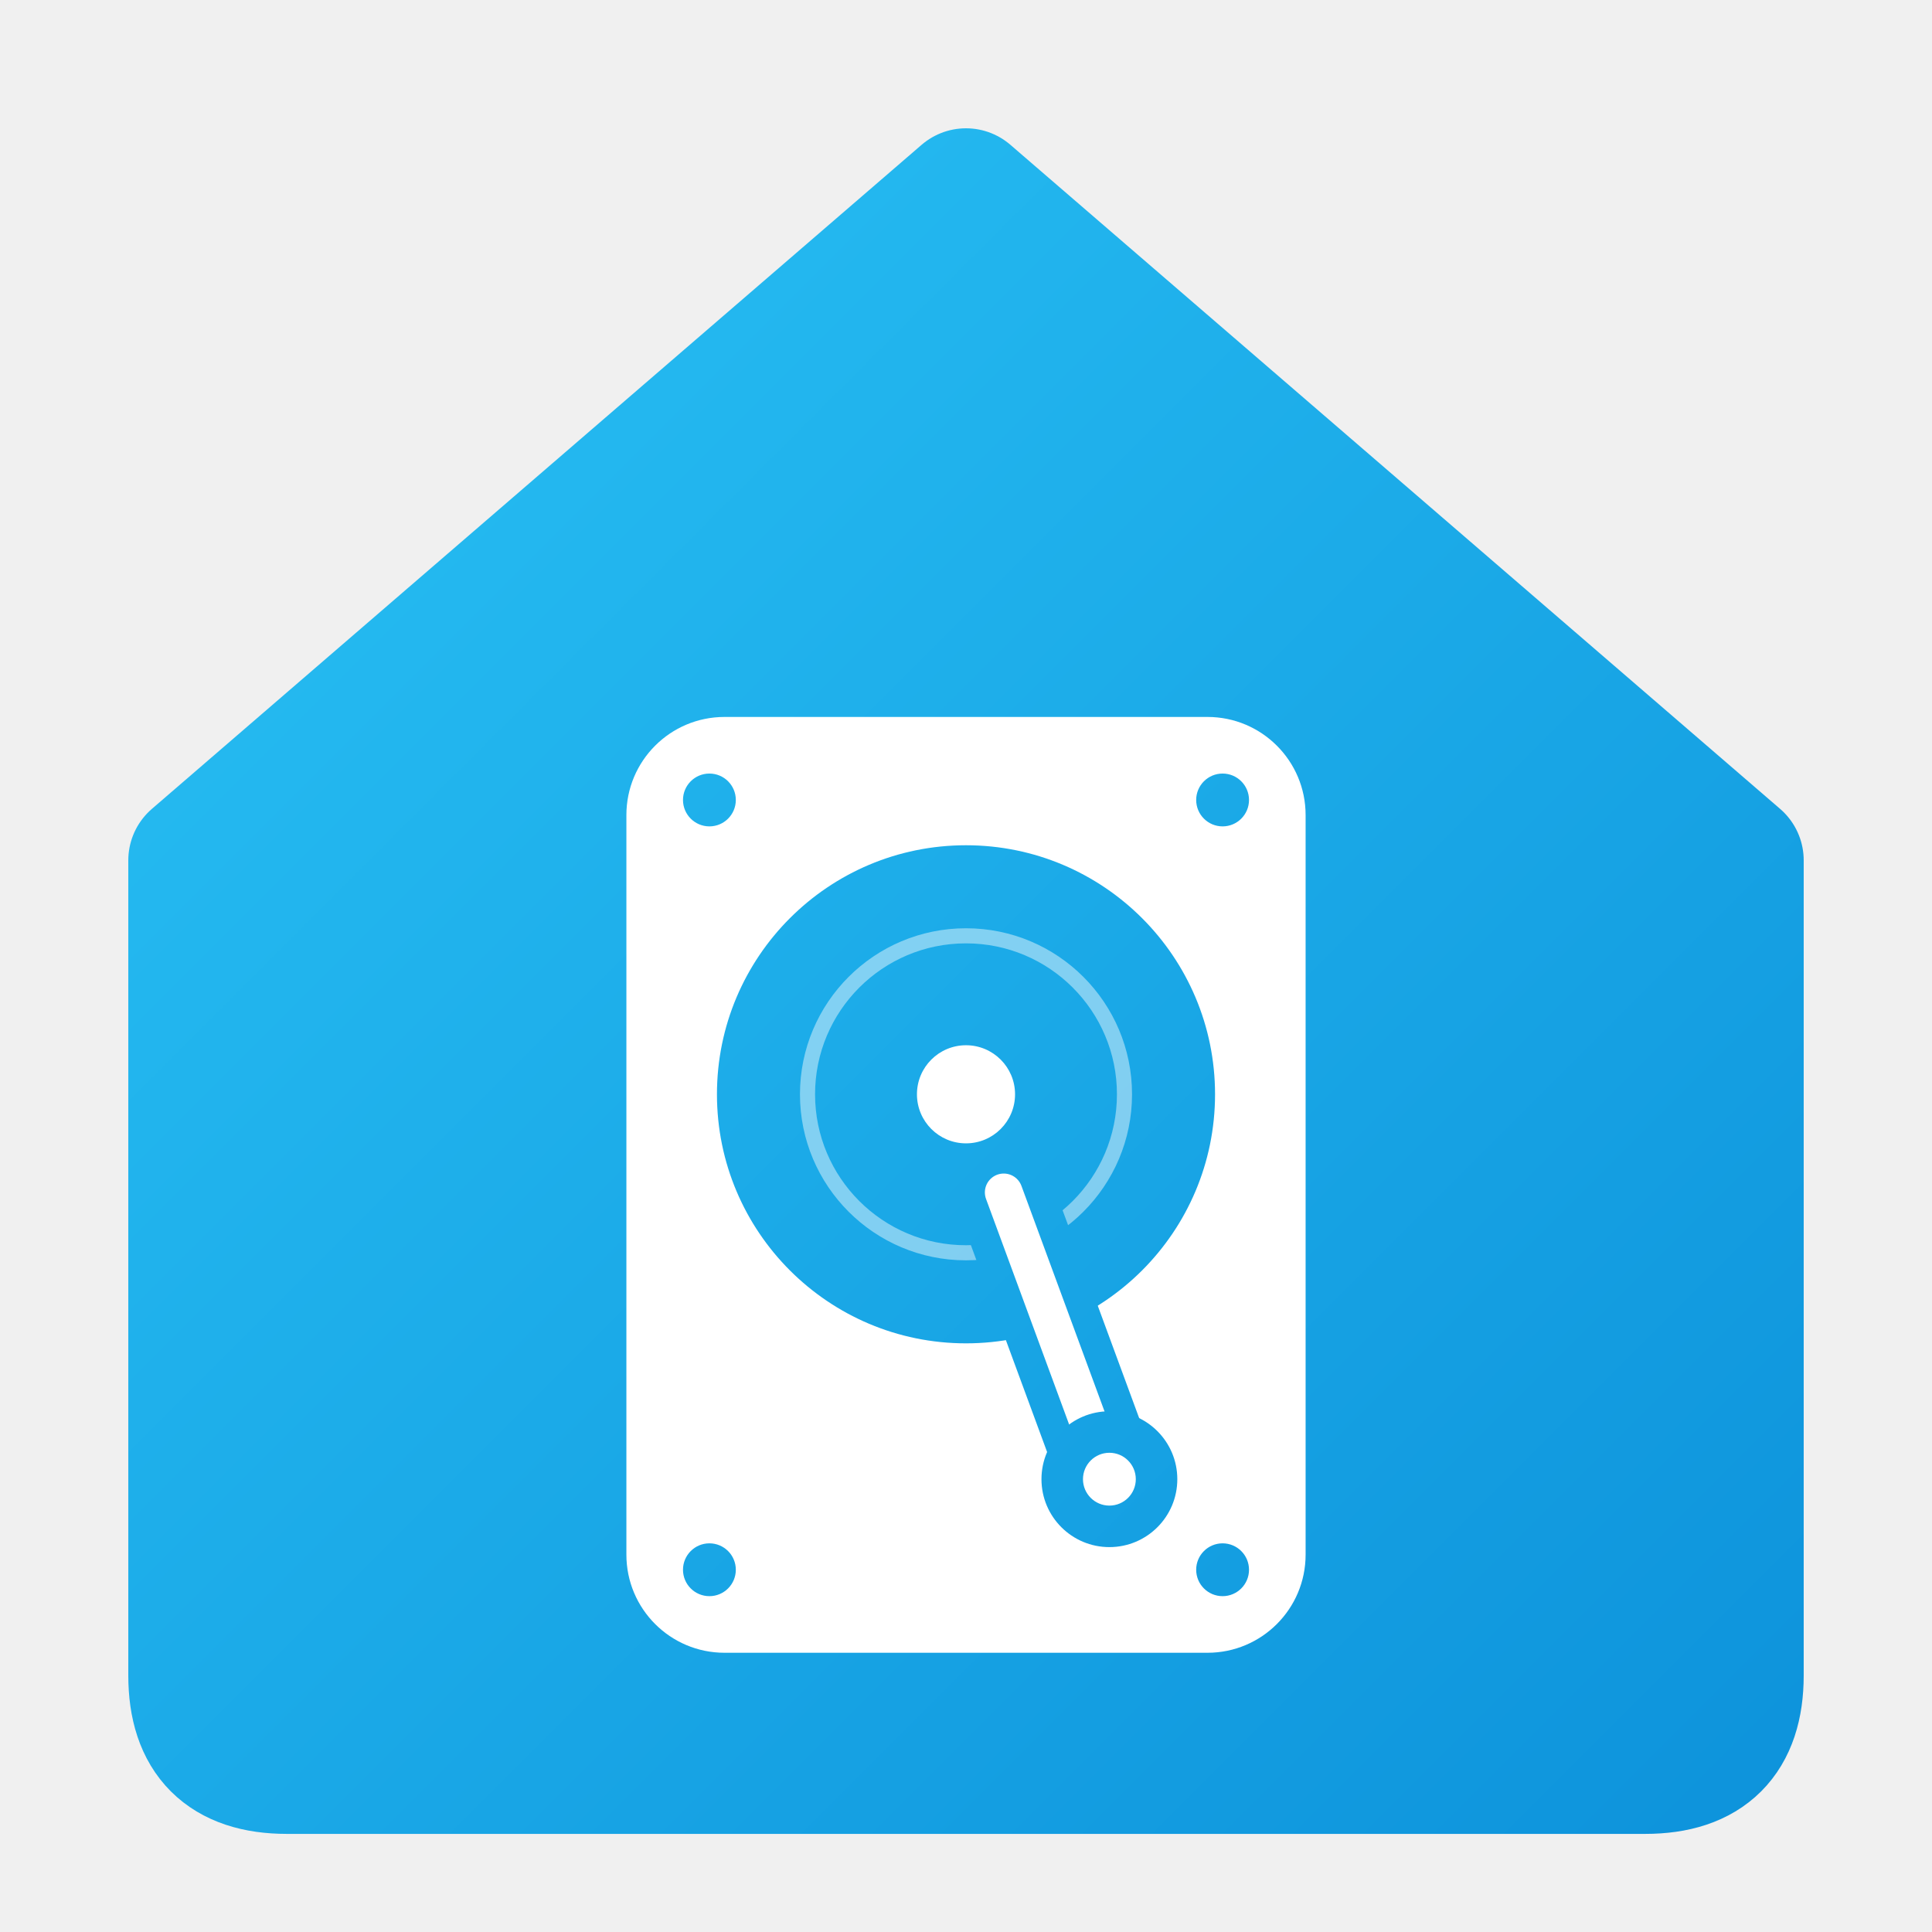
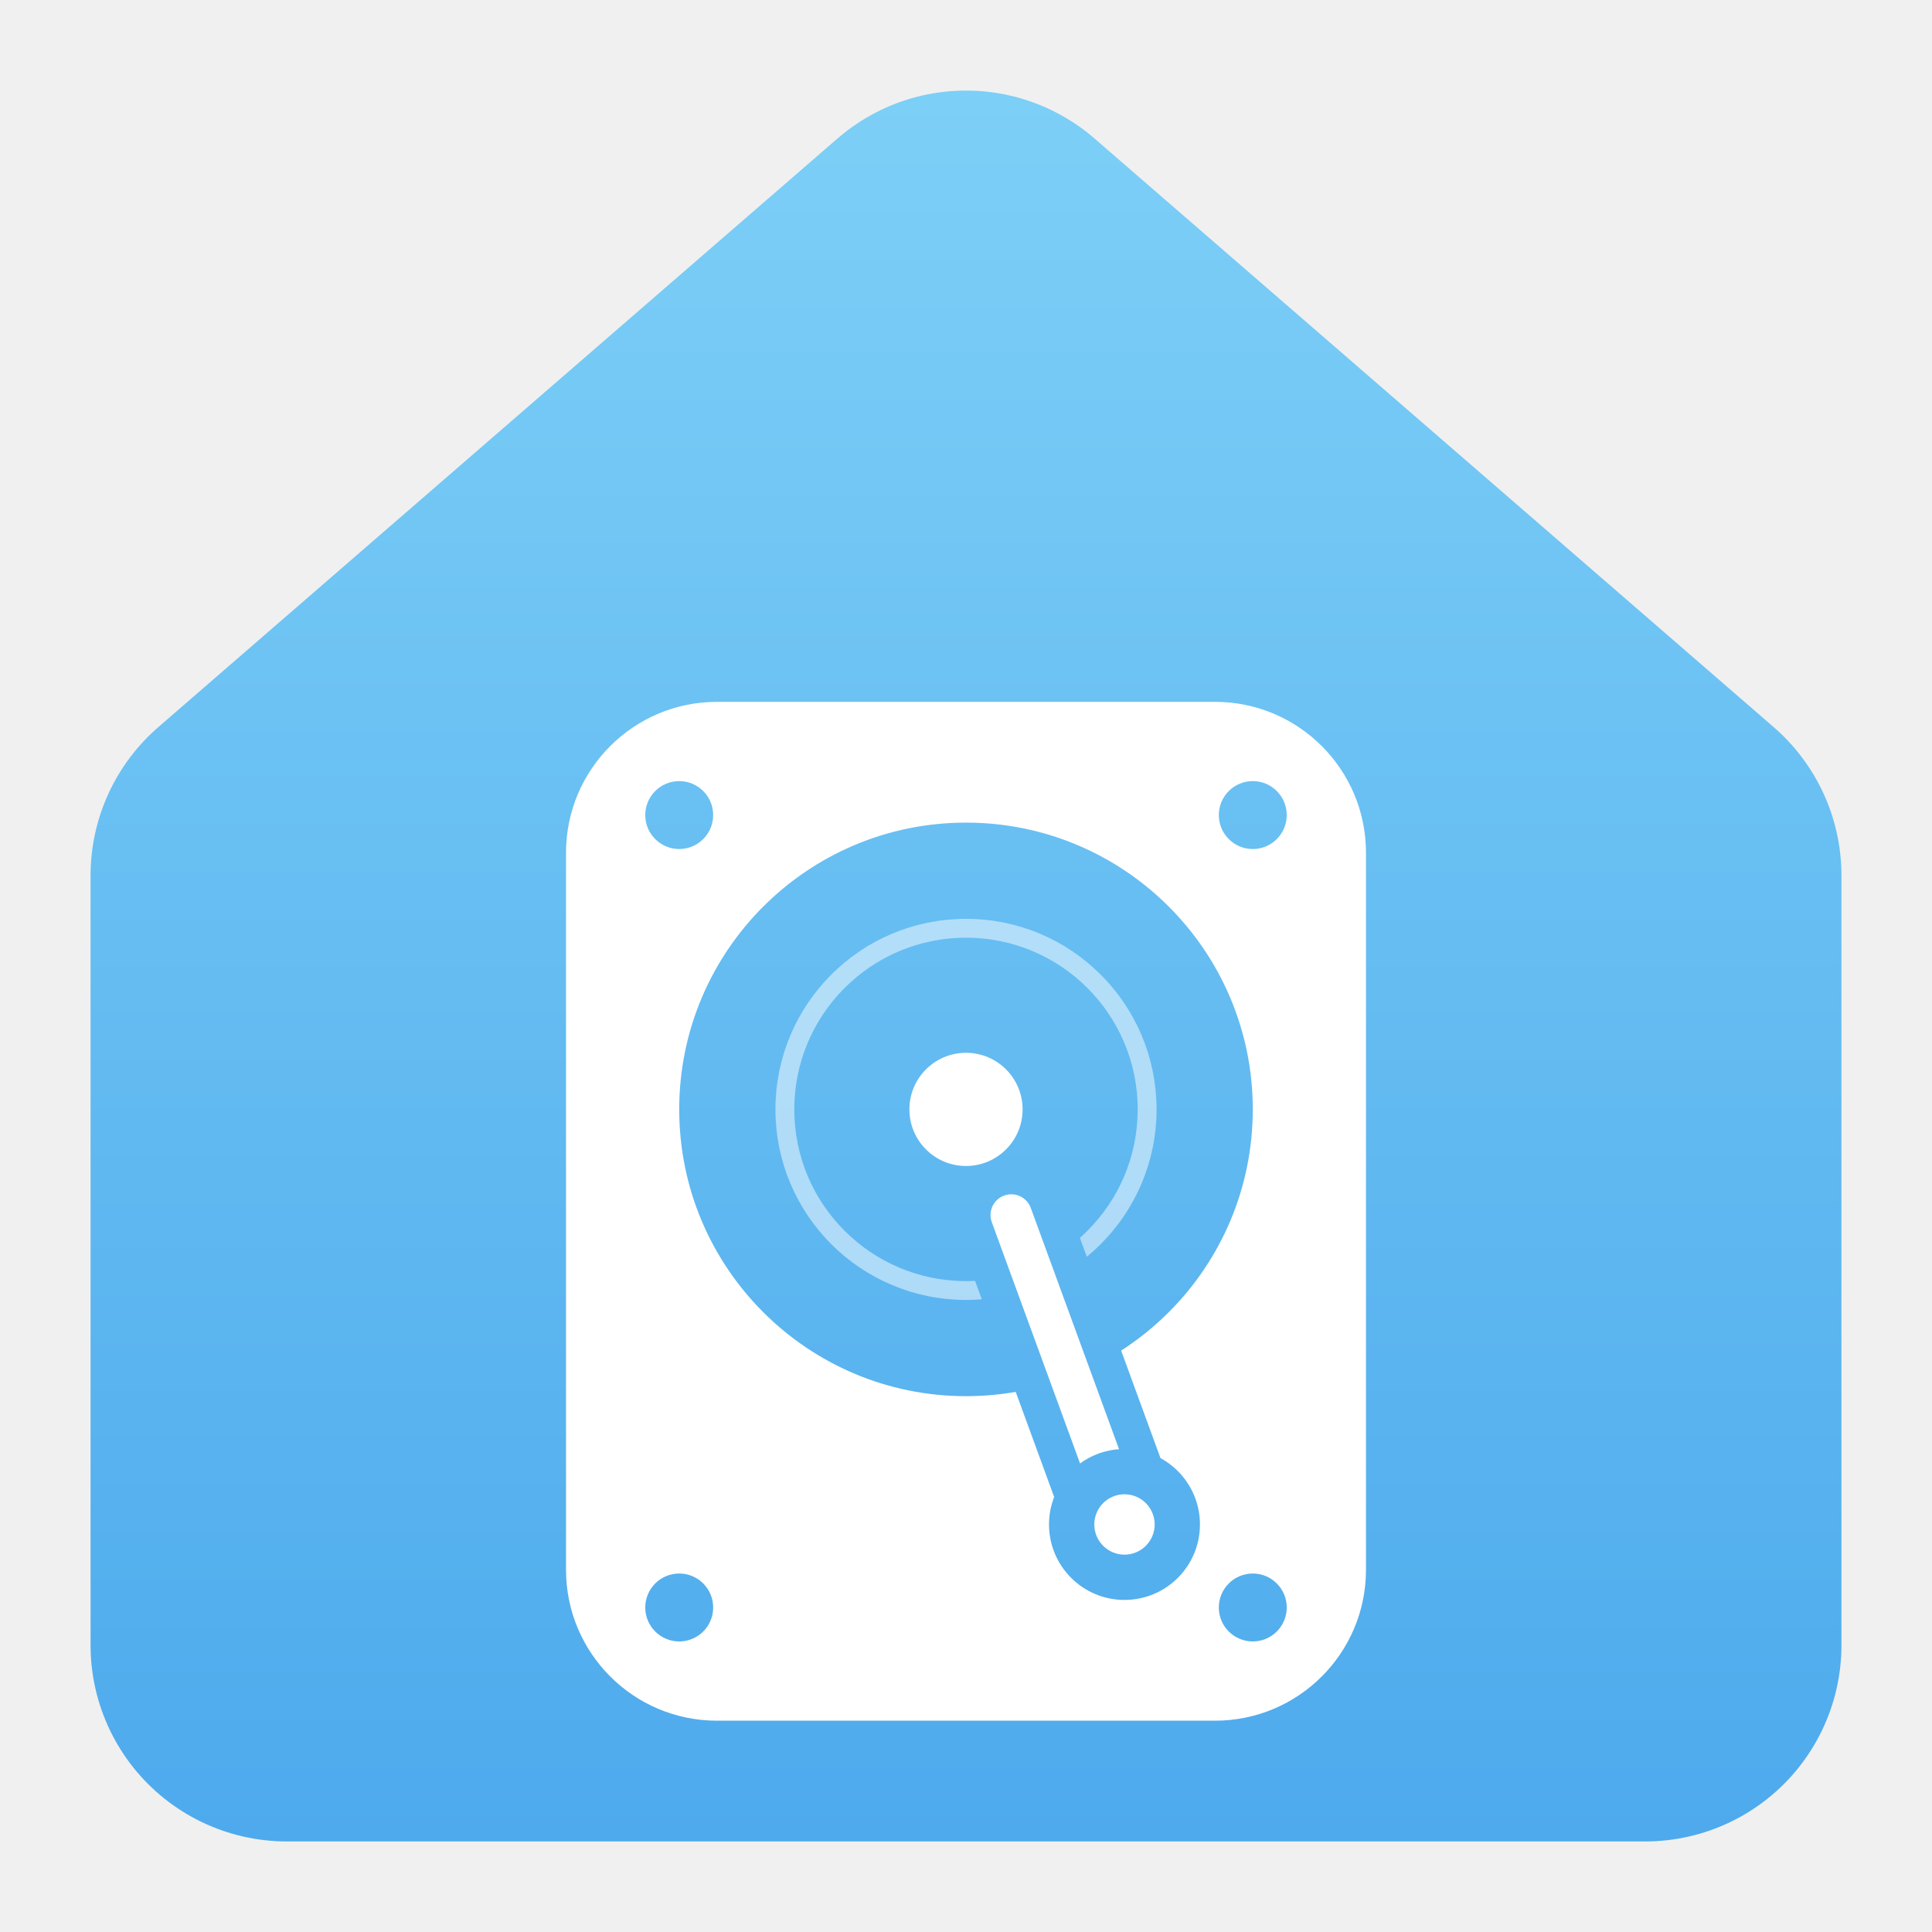
<svg xmlns="http://www.w3.org/2000/svg" viewBox="0 0 512 512">
  <defs>
-     <linearGradient id="house" x1="0" y1="0" x2="512" y2="512" gradientUnits="userSpaceOnUse">
-       <stop offset="0" stop-color="#2CC6F7" />
-       <stop offset="1" stop-color="#0B8FD9" />
+     <linearGradient id="house" x1="0" y1="0" x2="0" y2="512" gradientUnits="userSpaceOnUse">
+       <stop offset="0" stop-color="#7FD1F7" />
+       <stop offset="1" stop-color="#4BA8EC" />
    </linearGradient>
  </defs>
-   <path d="M256 52 L460 228 L460 444 Q460 468 436 468 L76 468 Q52 468 52 444 L52 228 Z" fill="url(#house)" stroke="url(#house)" stroke-width="36" stroke-linejoin="round" />
-   <rect x="166" y="190" width="180" height="248" rx="26" fill="#fff" />
-   <circle cx="188" cy="212" r="7" fill="url(#house)" />
-   <circle cx="324" cy="212" r="7" fill="url(#house)" />
-   <circle cx="188" cy="416" r="7" fill="url(#house)" />
-   <circle cx="324" cy="416" r="7" fill="url(#house)" />
-   <circle cx="256" cy="290" r="66" fill="url(#house)" />
-   <circle cx="256" cy="290" r="42" fill="none" stroke="#fff" stroke-opacity=".45" stroke-width="4" />
-   <circle cx="256" cy="290" r="13" fill="#fff" />
-   <path d="M294 392 L266 316" stroke="url(#house)" stroke-width="26" stroke-linecap="round" />
-   <path d="M294 392 L266 316" stroke="#fff" stroke-width="10" stroke-linecap="round" />
-   <circle cx="294" cy="392" r="18" fill="url(#house)" />
-   <circle cx="294" cy="392" r="7" fill="#fff" />
+   <path d="M256 76 L436 232 L436 436 L76 436 L76 232 Z" fill="url(#house)" stroke="url(#house)" stroke-width="104" stroke-linejoin="round" />
+   <rect x="150" y="186" width="212" height="270" rx="40" fill="#fff" />
+   <circle cx="180" cy="216" r="9" fill="url(#house)" />
+   <circle cx="332" cy="216" r="9" fill="url(#house)" />
+   <circle cx="180" cy="426" r="9" fill="url(#house)" />
+   <circle cx="332" cy="426" r="9" fill="url(#house)" />
+   <circle cx="256" cy="294" r="76" fill="url(#house)" />
+   <circle cx="256" cy="294" r="48" fill="none" stroke="#fff" stroke-opacity=".5" stroke-width="5" />
+   <circle cx="256" cy="294" r="15" fill="#fff" />
+   <path d="M298 404 L268 322" stroke="url(#house)" stroke-width="30" stroke-linecap="round" />
+   <path d="M298 404 L268 322" stroke="#fff" stroke-width="11" stroke-linecap="round" />
+   <circle cx="298" cy="404" r="20" fill="url(#house)" />
+   <circle cx="298" cy="404" r="8" fill="#fff" />
</svg>
